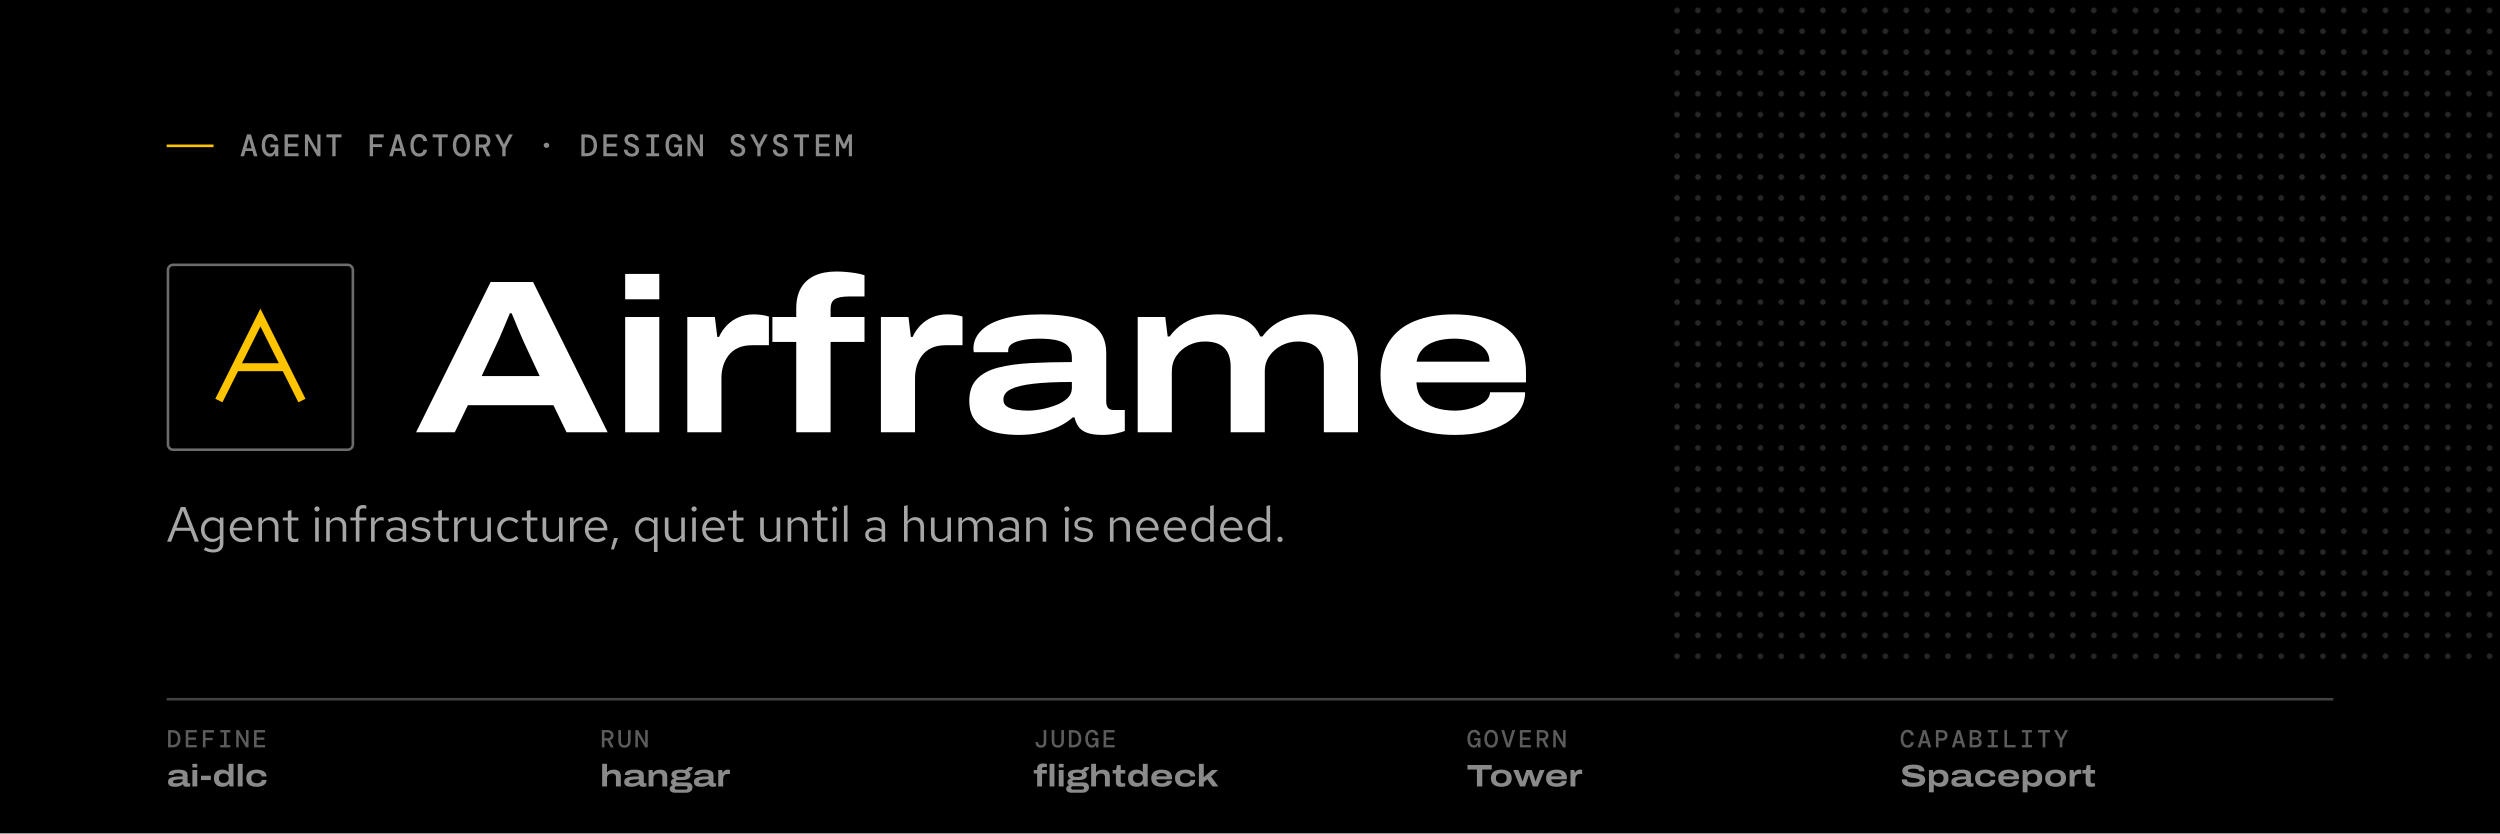
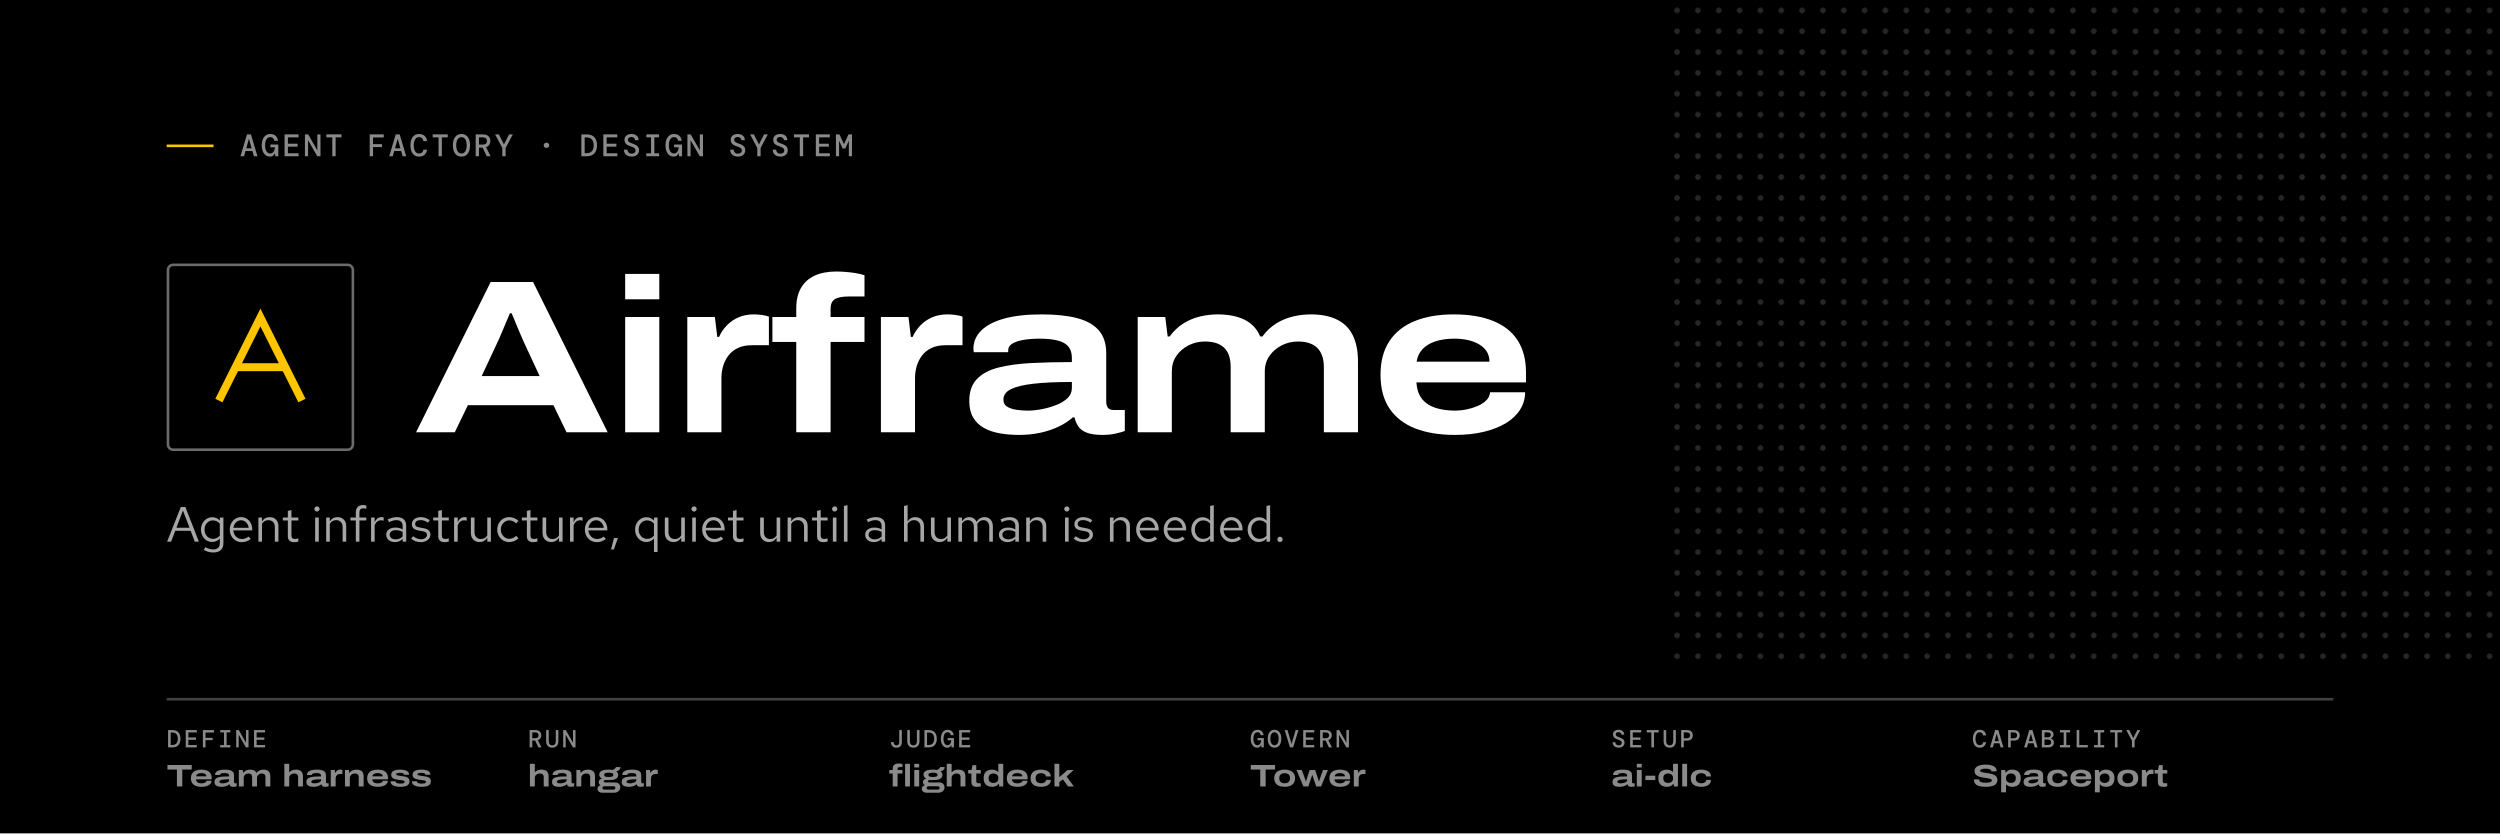
<svg xmlns="http://www.w3.org/2000/svg" width="960" height="320" viewBox="0 0 960 320" role="img" aria-labelledby="t d">
  <defs>
    <path id="m1" d="M28 0 237 700H363L572 0H457L410 168H190L143 0ZM297 550 214 253H386L303 550Z" />
    <path id="m7" d="M291 -12Q213 -12 154 32.5Q95 77 62 158Q29 239 29 350Q29 459 62 540Q95 621 156.5 666.5Q218 712 304 712Q408 712 471.5 655Q535 598 549 494H434Q424 548 390.5 580Q357 612 304 612Q223 612 180 542Q137 472 137 350Q137 223 182.5 155.5Q228 88 301 88Q350 88 382 117Q414 146 431 191.5Q448 237 452 288H305V376H559V0H461L454 94H448Q428 48 392 18Q356 -12 291 -12Z" />
    <path id="m5" d="M80 0V700H527V605H186V401H497V307H186V95H527V0Z" />
    <path id="m15" d="M51 0V700H155L448 187V700H549V0H445L152 513V0Z" />
    <path id="m21" d="M247 0V605H59V700H541V605H353V0Z" />
    <path id="m6" d="M84 0V700H533V601H190V387H478V294H190V0Z" />
    <path id="m3" d="M302 -12Q214 -12 152.5 33Q91 78 58.5 159.5Q26 241 26 349Q26 458 58.5 539.5Q91 621 153 666.5Q215 712 302 712Q415 712 482 650.5Q549 589 560 484H443Q434 539 398.5 575.5Q363 612 301 612Q222 612 178 542Q134 472 134 349Q134 227 178 157.5Q222 88 301 88Q365 88 399 121.5Q433 155 443 210H560Q544 107 479 47.5Q414 -12 302 -12Z" />
    <path id="m16" d="M300 -12Q215 -12 153 32Q91 76 58 157Q25 238 25 350Q25 462 58 543Q91 624 153 668Q215 712 300 712Q386 712 447.5 668Q509 624 542 543Q575 462 575 350Q575 238 542 157Q509 76 447.5 32Q386 -12 300 -12ZM300 88Q375 88 421 155.5Q467 223 467 350Q467 477 421 544.5Q375 612 300 612Q224 612 178.5 544.5Q133 477 133 350Q133 223 178.5 155.5Q224 88 300 88Z" />
    <path id="m19" d="M75 0V700H304Q386 700 439.5 672Q493 644 519.5 596.5Q546 549 546 489Q546 421 511.5 368.5Q477 316 406 292L553 0H430L296 277H181V0ZM181 373H298Q370 373 403.5 405Q437 437 437 489Q437 542 404 573.5Q371 605 297 605H181Z" />
    <path id="m26" d="M247 0V266L16 700H137L300 378L463 700H584L353 266V0Z" />
    <path id="m87" d="M300 267Q263 267 237 291.5Q211 316 211 351Q211 386 237 410Q263 434 300 434Q338 434 363.5 410Q389 386 389 351Q389 316 363.5 291.5Q338 267 300 267Z" />
    <path id="m4" d="M57 0V700H225Q394 700 476 606.5Q558 513 558 350Q558 187 476 93.5Q394 0 225 0ZM163 98H221Q343 98 397 166.5Q451 235 451 350Q451 465 397 533.5Q343 602 221 602H163Z" />
    <path id="m20" d="M307 -12Q233 -12 177.5 15Q122 42 90.5 92Q59 142 58 211H170Q171 158 206.5 120.5Q242 83 306 83Q365 83 398 110.5Q431 138 431 182Q431 219 411.5 243.5Q392 268 351 287.5Q310 307 245 328Q158 356 117 405.5Q76 455 76 527Q76 610 136 661Q196 712 301 712Q403 712 465 659.5Q527 607 529 514H416Q416 539 402 562.5Q388 586 362 601.5Q336 617 298 617Q251 618 219 594.5Q187 571 187 531Q187 482 226 454.5Q265 427 353 398Q408 380 450.5 354.5Q493 329 517.5 289.5Q542 250 542 189Q542 133 514 87.5Q486 42 433.5 15Q381 -12 307 -12Z" />
    <path id="m9" d="M95 0V94H247V606H97V700H503V606H353V94H505V0Z" />
    <path id="m14" d="M43 0V700H155L300 384L445 700H557V0H456V498L342 248H258L144 497V0Z" />
    <path id="d1" d="M21 0 362 687H556L897 0H709L649 124H258L198 0ZM321 257H586L513 414Q509 424 500 444Q491 464 482.5 485Q474 506 467 523Q460 540 458 544H450Q442 524 431 499Q420 474 410.5 450.5Q401 427 394 413Z" />
    <path id="d36" d="M69 608V724H225V608ZM69 0V527H225V0Z" />
    <path id="d46" d="M69 0V527H195L206 436H214Q227 465 249.5 488.5Q272 512 303 525.5Q334 539 373 539Q391 539 409 536.5Q427 534 442 529V398H365Q327 398 300.5 385.5Q274 373 257.5 351.5Q241 330 233 303.5Q225 277 225 248V0Z" />
    <path id="d33" d="M122 0V413H13V527H122V566Q122 622 143.5 659.5Q165 697 206 716Q247 735 306 735Q326 735 349.5 733Q373 731 394.5 727.5Q416 724 434 718V621H366Q318 621 298.5 608.5Q279 596 279 565V527H434V413H279V0Z" />
    <path id="d28" d="M270 -12Q222 -12 181 -4.5Q140 3 109 20.5Q78 38 60.5 68Q43 98 43 144Q43 207 78 243.5Q113 280 176.5 296Q240 312 325.5 316.5Q411 321 512 321V340Q512 373 496 392Q480 411 447.5 419.5Q415 428 363 428Q324 428 291.5 422.5Q259 417 240 405.5Q221 394 221 376V366H64Q63 370 62.5 373.5Q62 377 62 382Q62 429 97 464.5Q132 500 201.5 519.5Q271 539 374 539Q470 539 535.5 522Q601 505 635 466Q669 427 669 362V141Q669 123 676.5 112.5Q684 102 702 102H754V6Q742 1 714 -5.5Q686 -12 652 -12Q606 -12 579.5 -1.5Q553 9 541 27.5Q529 46 524 68H516Q488 43 449.5 25Q411 7 366 -2.5Q321 -12 270 -12ZM311 99Q339 99 373.5 105.5Q408 112 440 124.5Q472 137 492 156Q512 175 512 202V230Q405 230 336 222Q267 214 233 197Q199 180 199 149Q199 128 215.5 117.5Q232 107 258 103Q284 99 311 99Z" />
    <path id="d41" d="M69 0V527H195L206 438H215Q243 476 278.5 498Q314 520 354.5 529.5Q395 539 434 539Q508 539 557.5 514.5Q607 490 629 438H639Q667 476 703 498Q739 520 779.5 529.5Q820 539 860 539Q931 539 979.5 515.5Q1028 492 1052 444Q1076 396 1076 323V0H920V298Q920 329 911.5 351.5Q903 374 887.5 388Q872 402 850.5 408.5Q829 415 802 415Q762 415 727.5 397.5Q693 380 671.5 349.5Q650 319 650 278V0H494V298Q494 329 486 351.5Q478 374 462.5 388Q447 402 425.5 408.5Q404 415 376 415Q336 415 301.5 397.5Q267 380 246 349.5Q225 319 225 278V0Z" />
    <path id="d32" d="M387 -12Q282 -12 206 17.5Q130 47 88.5 108Q47 169 47 263Q47 355 87.5 416.5Q128 478 203.5 508.5Q279 539 381 539Q488 539 562 509Q636 479 674 420Q712 361 712 274V228H211Q214 182 236 153.5Q258 125 297.5 112Q337 99 390 99Q414 99 440.5 104.5Q467 110 490.5 120Q514 130 530 145.5Q546 161 548 183H708Q708 141 686 105Q664 69 622 43Q580 17 520.5 2.5Q461 -12 387 -12ZM212 323H545Q545 349 533 368.5Q521 388 498.5 401.5Q476 415 447 421.5Q418 428 384 428Q335 428 297.5 415.5Q260 403 238.5 379.5Q217 356 212 323Z" />
    <path id="s1" d="M9 0 286 700H378L651 0H568L485 220H173L90 0ZM197 281H462L329 630Z" />
    <path id="s33" d="M301 -219Q252 -219 202.5 -205.5Q153 -192 111 -168L142 -112Q187 -135 224 -146Q261 -157 298 -157Q365 -157 399.5 -125Q434 -93 434 -32V66Q406 31 366 12.5Q326 -6 278 -6Q215 -6 164 27.5Q113 61 83 117.5Q53 174 53 244Q53 314 83.5 370.5Q114 427 166 460.5Q218 494 282 494Q328 494 367 476.5Q406 459 435 425V488H507V-31Q507 -122 454 -170.5Q401 -219 301 -219ZM296 57Q339 57 375 74.5Q411 92 434 123V364Q410 395 373.5 412.5Q337 430 296 430Q247 430 208.5 406Q170 382 147.5 340Q125 298 125 244Q125 191 147.5 148.5Q170 106 208.5 81.5Q247 57 296 57Z" />
    <path id="s31" d="M295 -10Q227 -10 172 23.5Q117 57 85 114.5Q53 172 53 244Q53 316 83.5 373Q114 430 166 463Q218 496 283 496Q347 496 397.5 463.5Q448 431 477.5 375.5Q507 320 507 250V228H124Q128 178 151.5 138.5Q175 99 213.5 76.5Q252 54 298 54Q336 54 371.5 67.5Q407 81 432 104L478 55Q436 22 391 6Q346 -10 295 -10ZM126 280H435Q430 324 408.5 358.5Q387 393 354.5 413Q322 433 282 433Q242 433 209 413.5Q176 394 154.5 359.5Q133 325 126 280Z" />
    <path id="s41" d="M75 0V488H148V409Q176 453 215 474.5Q254 496 303 496Q356 496 395.5 473.5Q435 451 457.5 410.5Q480 370 480 316V0H407V295Q407 360 371.5 397.5Q336 435 276 435Q236 435 203 416Q170 397 148 360V0Z" />
    <path id="s47" d="M261 -10Q198 -10 165.5 20.5Q133 51 133 109V428H32V488H133V622L206 639V488H346V428H206V128Q206 89 222.5 72Q239 55 277 55Q296 55 311 58Q326 61 346 68V3Q326 -4 304 -7Q282 -10 261 -10Z" />
    <path id="s35" d="M74 0V488H147V0ZM111 609Q89 609 73.5 624.5Q58 640 58 661Q58 682 73.5 697.5Q89 713 111 713Q133 713 148.5 697.5Q164 682 164 661Q164 640 148.5 624.5Q133 609 111 609Z" />
    <path id="s32" d="M137 0V428H28V488H137V590Q137 662 175 701Q213 740 283 740Q303 740 319.5 738Q336 736 349 731V665Q333 670 320 672Q307 674 290 674Q248 674 229 653.5Q210 633 210 589V488H349V428H210V0Z" />
    <path id="s45" d="M75 0V488H148V388Q167 439 202.5 467.5Q238 496 284 496Q297 496 308 494.5Q319 493 330 489V423Q318 427 304.5 429.5Q291 432 279 432Q234 432 200.5 406Q167 380 148 333V0Z" />
    <path id="s27" d="M226 -9Q174 -9 134 10Q94 29 71.5 62.5Q49 96 49 140Q49 184 72 216.5Q95 249 136 267Q177 285 232 285Q274 285 311.5 276Q349 267 381 247V314Q381 374 349 404.5Q317 435 255 435Q221 435 185.5 425Q150 415 107 393L80 449Q178 496 264 496Q355 496 404 451.5Q453 407 453 324V0H381V57Q349 24 310 7.5Q271 -9 226 -9ZM119 142Q119 99 152.5 73Q186 47 241 47Q282 47 316.5 61Q351 75 381 103V197Q350 215 317 223.5Q284 232 243 232Q187 232 153 207.5Q119 183 119 142Z" />
    <path id="s46" d="M226 -10Q166 -10 115 8.5Q64 27 28 62L67 110Q111 78 148 63.5Q185 49 224 49Q277 49 312 74Q347 99 347 138Q347 168 326.5 185Q306 202 259 211L179 225Q108 238 74.5 269Q41 300 41 353Q41 395 63.5 427Q86 459 126 477.5Q166 496 217 496Q267 496 312 481.5Q357 467 403 435L367 384Q329 411 291 423.5Q253 436 214 436Q166 436 137 415Q108 394 108 358Q108 328 126.5 312Q145 296 192 288L274 273Q348 260 382 228Q416 196 416 142Q416 99 391 64.5Q366 30 323 10Q280 -10 226 -10Z" />
    <path id="s48" d="M249 -8Q197 -8 157 15Q117 38 94.5 79Q72 120 72 173V488H146V194Q146 129 181 91Q216 53 276 53Q317 53 349.5 72Q382 91 404 127V488H477V0H404V79Q376 36 337.5 14Q299 -8 249 -8Z" />
    <path id="s29" d="M294 -8Q226 -8 171.5 25.5Q117 59 85 116.5Q53 174 53 244Q53 315 85 372Q117 429 171.5 462.5Q226 496 294 496Q348 496 397 476Q446 456 482 420L435 369Q409 398 372 414Q335 430 297 430Q249 430 210.5 405Q172 380 149 338Q126 296 126 244Q126 192 149 150Q172 108 210.5 83Q249 58 297 58Q335 58 372 74.5Q409 91 435 119L482 68Q446 32 397 12Q348 -8 294 -8Z" />
    <path id="s63" d="M50 -157 110 74H188L107 -157Z" />
    <path id="s44" d="M434 -209V65Q406 30 366 11.5Q326 -7 278 -7Q215 -7 164 26.5Q113 60 83 116.5Q53 173 53 243Q53 314 83.5 370.5Q114 427 166 460.5Q218 494 282 494Q327 494 366 476.5Q405 459 434 426V488H507V-209ZM296 57Q339 57 375 74Q411 91 434 122V364Q410 395 373.5 412.5Q337 430 296 430Q247 430 208.5 406Q170 382 147.5 340Q125 298 125 244Q125 191 147.5 148.5Q170 106 208.5 81.5Q247 57 296 57Z" />
    <path id="s39" d="M75 0V722L148 737V0Z" />
    <path id="s34" d="M75 0V722L148 737V409Q176 453 215 474.5Q254 496 303 496Q356 496 395.5 473.5Q435 451 457.5 410.5Q480 370 480 316V0H407V295Q407 360 371.5 397.5Q336 435 276 435Q236 435 203 416Q170 397 148 360V0Z" />
    <path id="s40" d="M75 0V488H148V412Q176 454 212 475Q248 496 293 496Q345 496 384 470.5Q423 445 443 401Q472 448 512.5 472Q553 496 606 496Q655 496 692.5 473Q730 450 751 409.5Q772 369 772 315V0H699V297Q699 361 667 398Q635 435 579 435Q541 435 510.5 416Q480 397 457 358Q459 348 460 337Q461 326 461 315V0H388V297Q388 361 355.5 398Q323 435 267 435Q192 435 148 363V0Z" />
    <path id="s30" d="M278 -7Q215 -7 164 26.5Q113 60 83 116.5Q53 173 53 243Q53 314 83.5 370.5Q114 427 166 460.5Q218 494 282 494Q327 494 366 476.5Q405 459 434 426V722L507 737V0H434V65Q406 30 366 11.5Q326 -7 278 -7ZM296 57Q339 57 375 74Q411 91 434 122V364Q410 395 373.5 412.5Q337 430 296 430Q247 430 208.5 406Q170 382 147.5 340Q125 298 125 244Q125 191 147.5 148.5Q170 106 208.5 81.5Q247 57 296 57Z" />
    <path id="s62" d="M125 -8Q103 -8 87.5 8Q72 24 72 46Q72 69 87.5 84.5Q103 100 125 100Q147 100 162.5 84.5Q178 69 178 46Q178 24 162.5 8Q147 -8 125 -8Z" />
-     <path id="d180" d="M50 205V344H366V205Z" />
-     <path id="d31" d="M320 -12Q238 -12 177 18Q116 48 81.5 109.5Q47 171 47 263Q47 357 81 418Q115 479 175 509Q235 539 313 539Q352 539 389 530.5Q426 522 457.5 505Q489 488 511 462H518V724H675V0H548L535 83H527Q489 31 435.5 9.5Q382 -12 320 -12ZM362 113Q412 113 447 130.5Q482 148 500.5 181Q519 214 519 259V267Q519 302 508.5 329Q498 356 477.5 375Q457 394 427.5 404.5Q398 415 361 415Q312 415 277.5 397.5Q243 380 225 348Q207 316 207 271V256Q207 211 225.5 179Q244 147 278.5 130Q313 113 362 113Z" />
-     <path id="d40" d="M69 0V724H225V0Z" />
-     <path id="d30" d="M381 -12Q277 -12 202.5 18.5Q128 49 88 110.5Q48 172 48 264Q48 356 88 417Q128 478 202.5 508.5Q277 539 381 539Q446 539 503.5 525.5Q561 512 604 484.5Q647 457 671 416Q695 375 695 320H537Q537 354 516 377Q495 400 459.5 412.5Q424 425 381 425Q326 425 288 407Q250 389 230 355.5Q210 322 210 274V254Q210 207 230.5 173Q251 139 290.5 120.5Q330 102 387 102Q429 102 464.5 115.5Q500 129 521.5 153Q543 177 543 208H695Q695 152 670.5 110.5Q646 69 603.5 42Q561 15 503.5 1.5Q446 -12 381 -12Z" />
-     <path id="m22" d="M298 -12Q227 -12 171.5 17Q116 46 84 105.5Q52 165 52 256V700H158V250Q158 170 196 126.5Q234 83 300 83Q366 83 404 126.5Q442 170 442 250V700H548V256Q548 165 515 105.5Q482 46 425.5 17Q369 -12 298 -12Z" />
+     <path id="d20" d="M328 0V541H25V687H802V541H500V0Z" />
    <path id="d35" d="M69 0V724H225V457H233Q260 488 294.5 506Q329 524 366.5 531.5Q404 539 440 539Q515 539 565.5 515.5Q616 492 641 444Q666 396 666 323V0H510V298Q510 329 501 351.5Q492 374 476 388Q460 402 436.5 408.5Q413 415 384 415Q342 415 306 397.5Q270 380 247.5 349.5Q225 319 225 278V0Z" />
    <path id="d42" d="M69 0V527H195L206 438H215Q244 476 280.5 498Q317 520 358.5 529.5Q400 539 440 539Q515 539 565.5 515.5Q616 492 641 444Q666 396 666 323V0H510V298Q510 329 501 351.5Q492 374 476 388Q460 402 436.5 408.5Q413 415 384 415Q342 415 306 397.5Q270 380 247.5 349.5Q225 319 225 278V0Z" />
+     <path id="d47" d="M340 -12Q281 -12 227 -2.5Q173 7 130.5 26Q88 45 63 76Q38 107 38 149Q38 154 38.5 158Q39 162 40 166H200Q200 164 199.5 161Q199 158 199 156Q199 133 219 119Q239 105 271.5 98.5Q304 92 341 92Q376 92 409.5 96Q443 100 465 111.5Q487 123 487 147Q487 171 461 182Q435 193 388.5 198.5Q342 204 280 213Q233 220 192.5 231Q152 242 121.5 259.5Q91 277 74 305Q57 333 57 374Q57 418 78 449.5Q99 481 137.5 501Q176 521 230 530Q284 539 349 539Q406 539 456.5 530Q507 521 545 502Q583 483 605 455Q627 427 627 390Q627 386 627 382Q627 378 626 375H466V380Q466 400 449 412Q432 424 405 429.5Q378 435 347 435Q336 435 314 434Q292 433 268.5 429Q245 425 229 416Q213 407 213 390Q213 369 238 359Q263 349 303.5 344Q344 339 391 333Q441 327 486.5 318Q532 309 567.5 291.5Q603 274 623 244Q643 214 643 166Q643 116 622 81.5Q601 47 561.5 26.5Q522 6 465.5 -3Q409 -12 340 -12Z" />
+     <path id="m22" d="M298 -12Q227 -12 171.5 17Q116 46 84 105.5Q52 165 52 256V700H158V250Q158 170 196 126.5Q234 83 300 83Q366 83 404 126.5Q442 170 442 250V700H548V256Q548 165 515 105.5Q482 46 425.5 17Q369 -12 298 -12Z" />
    <path id="d34" d="M177 -201Q134 -201 96.5 -188Q59 -175 36 -147Q13 -119 13 -73Q13 -34 41 -4Q69 26 113 41Q81 57 66.5 83Q52 109 52 139Q52 181 80.5 211.5Q109 242 158 249Q118 270 93.5 302.5Q69 335 69 372Q69 434 105 471Q141 508 209 523.5Q277 539 373 539Q408 539 440 536Q472 533 501 527Q550 549 574.5 574.5Q599 600 603 621H748Q747 583 731 556Q715 529 685 511Q655 493 613 484Q643 464 659.5 435.5Q676 407 676 371Q676 314 644.5 277Q613 240 553.5 222.5Q494 205 409 205H273Q243 205 227 195Q211 185 211 167Q211 149 226.5 138Q242 127 277 127H581Q660 127 701 82.5Q742 38 742 -31Q742 -82 715 -120Q688 -158 643.5 -179.5Q599 -201 545 -201ZM228 -101H527Q543 -101 556 -94.5Q569 -88 577 -75Q585 -62 585 -46Q585 -21 567.5 -7Q550 7 527 7H232Q206 7 188.5 -6.5Q171 -20 171 -45Q171 -70 187.5 -85.5Q204 -101 228 -101ZM373 303Q441 303 480 318Q519 333 519 372Q519 411 480 426Q441 441 373 441Q305 441 266 426Q227 411 227 372Q227 344 244.5 329Q262 314 295 308.5Q328 303 373 303Z" />
    <path id="m10" d="M309 -12Q201 -12 143 48.5Q85 109 85 215H192Q193 160 220 122Q247 84 308 84Q367 84 392.5 121Q418 158 418 213V700H524V213Q524 105 467 46.5Q410 -12 309 -12Z" />
    <path id="d60" d="M122 0V413H13V527H122V566Q122 622 143.5 659.5Q165 697 206 716Q247 735 306 735Q326 735 349 733Q372 731 394 727.5Q416 724 434 718V621H366Q318 621 298.5 608.5Q279 596 279 565V527H434V413H279V0ZM519 0V724H675V0Z" />
    <path id="d48" d="M304 -12Q243 -12 203.5 3.5Q164 19 145 56.5Q126 94 126 159V413H24V527H131L162 683H282V527H427V413H282V179Q282 141 296.5 121.5Q311 102 359 102H427V5Q413 0 390.5 -4Q368 -8 344.5 -10Q321 -12 304 -12Z" />
+     <path id="d31" d="M320 -12Q238 -12 177 18Q116 48 81.5 109.5Q47 171 47 263Q47 357 81 418Q115 479 175 509Q235 539 313 539Q352 539 389 530.5Q426 522 457.5 505Q489 488 511 462H518V724H675V0H548L535 83H527Q489 31 435.5 9.5Q382 -12 320 -12ZM362 113Q412 113 447 130.5Q482 148 500.5 181Q519 214 519 259V267Q519 302 508.5 329Q498 356 477.5 375Q457 394 427.5 404.5Q398 415 361 415Q312 415 277.5 397.5Q243 380 225 348Q207 316 207 271V256Q207 211 225.5 179Q244 147 278.5 130Q313 113 362 113Z" />
+     <path id="d30" d="M381 -12Q277 -12 202.5 18.5Q128 49 88 110.5Q48 172 48 264Q48 356 88 417Q128 478 202.5 508.5Q277 539 381 539Q446 539 503.5 525.5Q561 512 604 484.5Q647 457 671 416Q695 375 695 320H537Q537 354 516 377Q495 400 459.5 412.5Q424 425 381 425Q326 425 288 407Q250 389 230 355.5Q210 322 210 274V254Q210 207 230.5 173Q251 139 290.5 120.5Q330 102 387 102Q429 102 464.5 115.5Q500 129 521.5 153Q543 177 543 208H695Q695 152 670.5 110.5Q646 69 603.5 42Q561 15 503.5 1.5Q446 -12 381 -12Z" />
    <path id="d39" d="M69 0V724H225V298L488 527H682L458 318L690 0H504L339 227L225 143V0Z" />
    <path id="m23" d="M237 0 21 700H135L300 140L465 700H579L363 0Z" />
-     <path id="d20" d="M328 0V541H25V687H802V541H500V0Z" />
    <path id="d43" d="M380 -12Q277 -12 202.5 19Q128 50 87.5 111.5Q47 173 47 264Q47 356 87.5 417Q128 478 202.5 508.5Q277 539 380 539Q483 539 557.5 508.5Q632 478 672.5 417Q713 356 713 264Q713 173 672.5 111.5Q632 50 557.5 19Q483 -12 380 -12ZM380 102Q434 102 472.5 120.5Q511 139 531 173Q551 207 551 254V274Q551 322 531 355.5Q511 389 472.5 407Q434 425 380 425Q325 425 287 407Q249 389 229 355.5Q209 322 209 274V254Q209 207 229 173Q249 139 287 120.5Q325 102 380 102Z" />
    <path id="d51" d="M224 0 4 527H172L265 276Q273 254 280 233Q287 212 292.5 194.5Q298 177 300 166H308Q311 177 316.5 194Q322 211 329 232Q336 253 343 275L427 527H601L685 275Q688 267 693.5 247.5Q699 228 705.5 206.5Q712 185 718 166H726Q730 182 736.5 202.5Q743 223 750 242.5Q757 262 761 275L853 527H1010L790 0H635L553 240Q546 263 538 286.5Q530 310 523 331Q516 352 512 365H505Q500 350 492.5 328.5Q485 307 478 283.5Q471 260 464 239L384 0Z" />
    <path id="m17" d="M71 0V700H308Q388 700 440 672.5Q492 645 517 597Q542 549 542 487Q542 425 517 377Q492 329 440 301.5Q388 274 308 274H177V0ZM177 369H303Q371 369 402.5 401Q434 433 434 487Q434 540 402.5 572.5Q371 605 303 605H177Z" />
+     <path id="d180" d="M50 205V344H366V205Z" />
+     <path id="d40" d="M69 0V724H225V0Z" />
    <path id="m2" d="M56 0V700H306Q415 700 471 650Q527 600 527 521Q527 460 495 422Q463 384 421 367V360Q471 342 507 301.5Q543 261 543 195Q543 141 516.5 96.5Q490 52 439 26Q388 0 314 0ZM162 408H293Q354 408 386 432.5Q418 457 418 507Q418 606 291 606H162ZM162 98H300Q365 98 400 126Q435 154 435 208Q435 261 398 289.5Q361 318 298 318H162Z" />
    <path id="m12" d="M81 0V700H187V95H532V0Z" />
    <path id="d19" d="M440 -12Q359 -12 289.5 -2.5Q220 7 167 32Q114 57 85 101.5Q56 146 56 215Q56 217 56 220Q56 223 57 225H226Q225 221 225 216Q225 211 225 205Q225 174 250 155.5Q275 137 322 128.5Q369 120 432 120Q459 120 486.5 122Q514 124 539.5 128.5Q565 133 585 141Q605 149 617 161.5Q629 174 629 191Q629 215 605.5 229.5Q582 244 542.5 253Q503 262 453.5 268.5Q404 275 351 283.5Q298 292 248.5 306.5Q199 321 159.5 344.5Q120 368 96.5 405Q73 442 73 496Q73 546 98 584Q123 622 170 648Q217 674 283.5 686.5Q350 699 433 699Q517 699 582 685.5Q647 672 691.5 646.5Q736 621 758.5 583.5Q781 546 781 498V483H613V494Q613 516 591.5 532.5Q570 549 531.5 559Q493 569 442 569Q375 569 333 560.5Q291 552 271 537.5Q251 523 251 506Q251 484 274.5 471Q298 458 337.5 450Q377 442 426.5 435.5Q476 429 529 420Q582 411 631.5 397.5Q681 384 720.5 360Q760 336 783.5 300.5Q807 265 807 212Q807 131 760 81.5Q713 32 630.5 10Q548 -12 440 -12Z" />
    <path id="d44" d="M69 -189V527H195L208 444H217Q254 497 307.5 518Q361 539 424 539Q505 539 566 509Q627 479 661.5 418Q696 357 696 264Q696 171 662 109.5Q628 48 568.5 18Q509 -12 431 -12Q392 -12 354.5 -3.5Q317 5 286 22Q255 39 233 65H225V-189ZM383 113Q432 113 466.5 130.5Q501 148 519 180Q537 212 537 256V271Q537 316 519 348.5Q501 381 466 398Q431 415 381 415Q332 415 296.5 397Q261 379 242.5 346.5Q224 314 224 268V260Q224 226 234.5 198.5Q245 171 265.5 152Q286 133 315.5 123Q345 113 383 113Z" />
  </defs>
  <rect width="960" height="320" fill="#000000" />
  <pattern id="dots" x="640" y="0" width="8" height="8" patternUnits="userSpaceOnUse">
    <circle cx="4" cy="4" r="1.1" fill="#262626" />
  </pattern>
  <rect x="640" y="0" width="320" height="256" fill="url(#dots)" />
  <g transform="translate(0 0) scale(1)">
    <rect x="64" y="55.5" width="18" height="1" fill="#FFC400" />
    <g fill="#8A8A8A">
      <use href="#m1" transform="translate(92 60) scale(0.012 -0.012)" />
      <use href="#m7" transform="translate(100.16 60) scale(0.012 -0.012)" />
      <use href="#m5" transform="translate(108.32 60) scale(0.012 -0.012)" />
      <use href="#m15" transform="translate(116.48 60) scale(0.012 -0.012)" />
      <use href="#m21" transform="translate(124.64 60) scale(0.012 -0.012)" />
      <use href="#m6" transform="translate(140.96 60) scale(0.012 -0.012)" />
      <use href="#m1" transform="translate(149.12 60) scale(0.012 -0.012)" />
      <use href="#m3" transform="translate(157.28 60) scale(0.012 -0.012)" />
      <use href="#m21" transform="translate(165.44 60) scale(0.012 -0.012)" />
      <use href="#m16" transform="translate(173.6 60) scale(0.012 -0.012)" />
      <use href="#m19" transform="translate(181.76 60) scale(0.012 -0.012)" />
      <use href="#m26" transform="translate(189.92 60) scale(0.012 -0.012)" />
      <use href="#m87" transform="translate(206.24 60) scale(0.012 -0.012)" />
      <use href="#m4" transform="translate(222.56 60) scale(0.012 -0.012)" />
      <use href="#m5" transform="translate(230.72 60) scale(0.012 -0.012)" />
      <use href="#m20" transform="translate(238.88 60) scale(0.012 -0.012)" />
      <use href="#m9" transform="translate(247.04 60) scale(0.012 -0.012)" />
      <use href="#m7" transform="translate(255.2 60) scale(0.012 -0.012)" />
      <use href="#m15" transform="translate(263.36 60) scale(0.012 -0.012)" />
      <use href="#m20" transform="translate(279.68 60) scale(0.012 -0.012)" />
      <use href="#m26" transform="translate(287.84 60) scale(0.012 -0.012)" />
      <use href="#m20" transform="translate(296 60) scale(0.012 -0.012)" />
      <use href="#m21" transform="translate(304.16 60) scale(0.012 -0.012)" />
      <use href="#m5" transform="translate(312.32 60) scale(0.012 -0.012)" />
      <use href="#m14" transform="translate(320.48 60) scale(0.012 -0.012)" />
    </g>
    <rect x="64.5" y="101.69" width="71" height="71" rx="2" fill="none" stroke="#6B6B6B" />
    <g transform="translate(77.1 114.29) scale(1.908)" fill="none" color="#FFC400" stroke="#FFC400" stroke-width="1.6" stroke-linecap="square" stroke-linejoin="miter">
      <path d="M4 20 L12 4 L20 20" />
      <path d="M7.5 14 H16.5" />
    </g>
    <g fill="#FFFFFF">
      <use href="#d1" transform="translate(158 166) scale(0.084 -0.084)" />
      <use href="#d36" transform="translate(234.27 166) scale(0.084 -0.084)" />
      <use href="#d46" transform="translate(258.13 166) scale(0.084 -0.084)" />
      <use href="#d33" transform="translate(295.51 166) scale(0.084 -0.084)" />
      <use href="#d46" transform="translate(332.47 166) scale(0.084 -0.084)" />
      <use href="#d28" transform="translate(368.59 166) scale(0.084 -0.084)" />
      <use href="#d41" transform="translate(431.08 166) scale(0.084 -0.084)" />
      <use href="#d32" transform="translate(526.17 166) scale(0.084 -0.084)" />
    </g>
    <g fill="#A6A6A6">
      <use href="#s1" transform="translate(64 208) scale(0.019 -0.019)" />
      <use href="#s33" transform="translate(76.16 208) scale(0.019 -0.019)" />
      <use href="#s31" transform="translate(87.22 208) scale(0.019 -0.019)" />
      <use href="#s41" transform="translate(97.8 208) scale(0.019 -0.019)" />
      <use href="#s47" transform="translate(108 208) scale(0.019 -0.019)" />
      <use href="#s35" transform="translate(119.61 208) scale(0.019 -0.019)" />
      <use href="#s41" transform="translate(123.83 208) scale(0.019 -0.019)" />
      <use href="#s32" transform="translate(134.03 208) scale(0.019 -0.019)" />
      <use href="#s45" transform="translate(141.06 208) scale(0.019 -0.019)" />
      <use href="#s27" transform="translate(147.37 208) scale(0.019 -0.019)" />
      <use href="#s46" transform="translate(157.37 208) scale(0.019 -0.019)" />
      <use href="#s47" transform="translate(165.76 208) scale(0.019 -0.019)" />
      <use href="#s45" transform="translate(172.95 208) scale(0.019 -0.019)" />
      <use href="#s48" transform="translate(179.44 208) scale(0.019 -0.019)" />
      <use href="#s29" transform="translate(189.93 208) scale(0.019 -0.019)" />
      <use href="#s47" transform="translate(199.79 208) scale(0.019 -0.019)" />
      <use href="#s48" transform="translate(206.97 208) scale(0.019 -0.019)" />
      <use href="#s45" transform="translate(217.46 208) scale(0.019 -0.019)" />
      <use href="#s31" transform="translate(223.58 208) scale(0.019 -0.019)" />
      <use href="#s63" transform="translate(233.69 208) scale(0.019 -0.019)" />
      <use href="#s44" transform="translate(242.87 208) scale(0.019 -0.019)" />
      <use href="#s48" transform="translate(253.92 208) scale(0.019 -0.019)" />
      <use href="#s35" transform="translate(264.41 208) scale(0.019 -0.019)" />
      <use href="#s31" transform="translate(268.63 208) scale(0.019 -0.019)" />
      <use href="#s47" transform="translate(278.93 208) scale(0.019 -0.019)" />
      <use href="#s48" transform="translate(290.54 208) scale(0.019 -0.019)" />
      <use href="#s41" transform="translate(301.02 208) scale(0.019 -0.019)" />
      <use href="#s47" transform="translate(311.23 208) scale(0.019 -0.019)" />
      <use href="#s35" transform="translate(318.41 208) scale(0.019 -0.019)" />
      <use href="#s39" transform="translate(322.63 208) scale(0.019 -0.019)" />
      <use href="#s27" transform="translate(331.29 208) scale(0.019 -0.019)" />
      <use href="#s34" transform="translate(345.71 208) scale(0.019 -0.019)" />
      <use href="#s48" transform="translate(356.11 208) scale(0.019 -0.019)" />
      <use href="#s40" transform="translate(366.59 208) scale(0.019 -0.019)" />
      <use href="#s27" transform="translate(382.65 208) scale(0.019 -0.019)" />
      <use href="#s41" transform="translate(392.64 208) scale(0.019 -0.019)" />
      <use href="#s35" transform="translate(407.56 208) scale(0.019 -0.019)" />
      <use href="#s46" transform="translate(411.78 208) scale(0.019 -0.019)" />
      <use href="#s41" transform="translate(424.79 208) scale(0.019 -0.019)" />
      <use href="#s31" transform="translate(435.28 208) scale(0.019 -0.019)" />
      <use href="#s31" transform="translate(445.86 208) scale(0.019 -0.019)" />
      <use href="#s30" transform="translate(456.45 208) scale(0.019 -0.019)" />
      <use href="#s31" transform="translate(467.5 208) scale(0.019 -0.019)" />
      <use href="#s30" transform="translate(478.09 208) scale(0.019 -0.019)" />
      <use href="#s62" transform="translate(489.14 208) scale(0.019 -0.019)" />
    </g>
    <rect x="64" y="268" width="832" height="1" fill="#424242" />
-     <g fill="#5C5C5C">
+     <g fill="#8A8A8A">
      <use href="#m4" transform="translate(64 287) scale(0.0095 -0.0095)" />
      <use href="#m5" transform="translate(70.56 287) scale(0.0095 -0.0095)" />
      <use href="#m6" transform="translate(77.11 287) scale(0.0095 -0.0095)" />
      <use href="#m9" transform="translate(83.66 287) scale(0.0095 -0.0095)" />
      <use href="#m15" transform="translate(90.22 287) scale(0.0095 -0.0095)" />
      <use href="#m5" transform="translate(96.78 287) scale(0.0095 -0.0095)" />
    </g>
    <g fill="#8A8A8A">
-       <use href="#d28" transform="translate(64 302) scale(0.012 -0.012)" />
-       <use href="#d36" transform="translate(73.05 302) scale(0.012 -0.012)" />
-       <use href="#d180" transform="translate(76.58 302) scale(0.012 -0.012)" />
-       <use href="#d31" transform="translate(81.57 302) scale(0.012 -0.012)" />
-       <use href="#d40" transform="translate(90.48 302) scale(0.012 -0.012)" />
-       <use href="#d30" transform="translate(94.01 302) scale(0.012 -0.012)" />
-     </g>
-     <g fill="#5C5C5C">
-       <use href="#m19" transform="translate(230.4 287) scale(0.0095 -0.0095)" />
-       <use href="#m22" transform="translate(236.96 287) scale(0.0095 -0.0095)" />
-       <use href="#m15" transform="translate(243.51 287) scale(0.0095 -0.0095)" />
-     </g>
-     <g fill="#8A8A8A">
-       <use href="#d35" transform="translate(230.4 302) scale(0.012 -0.012)" />
-       <use href="#d28" transform="translate(239.18 302) scale(0.012 -0.012)" />
-       <use href="#d42" transform="translate(248.23 302) scale(0.012 -0.012)" />
-       <use href="#d34" transform="translate(257.02 302) scale(0.012 -0.012)" />
-       <use href="#d28" transform="translate(265.94 302) scale(0.012 -0.012)" />
-       <use href="#d46" transform="translate(274.99 302) scale(0.012 -0.012)" />
-     </g>
-     <g fill="#5C5C5C">
-       <use href="#m10" transform="translate(396.8 287) scale(0.0095 -0.0095)" />
-       <use href="#m22" transform="translate(403.36 287) scale(0.0095 -0.0095)" />
-       <use href="#m4" transform="translate(409.91 287) scale(0.0095 -0.0095)" />
-       <use href="#m7" transform="translate(416.47 287) scale(0.0095 -0.0095)" />
-       <use href="#m5" transform="translate(423.02 287) scale(0.0095 -0.0095)" />
-     </g>
-     <g fill="#8A8A8A">
-       <use href="#d60" transform="translate(396.8 302) scale(0.012 -0.012)" />
-       <use href="#d36" transform="translate(405.73 302) scale(0.012 -0.012)" />
-       <use href="#d34" transform="translate(409.26 302) scale(0.012 -0.012)" />
-       <use href="#d35" transform="translate(418.18 302) scale(0.012 -0.012)" />
-       <use href="#d48" transform="translate(426.97 302) scale(0.012 -0.012)" />
-       <use href="#d31" transform="translate(432.61 302) scale(0.012 -0.012)" />
-       <use href="#d32" transform="translate(441.52 302) scale(0.012 -0.012)" />
-       <use href="#d30" transform="translate(450.63 302) scale(0.012 -0.012)" />
-       <use href="#d39" transform="translate(459.55 302) scale(0.012 -0.012)" />
-     </g>
-     <g fill="#5C5C5C">
-       <use href="#m7" transform="translate(563.2 287) scale(0.0095 -0.0095)" />
-       <use href="#m16" transform="translate(569.75 287) scale(0.0095 -0.0095)" />
-       <use href="#m23" transform="translate(576.31 287) scale(0.0095 -0.0095)" />
-       <use href="#m5" transform="translate(582.87 287) scale(0.0095 -0.0095)" />
-       <use href="#m19" transform="translate(589.42 287) scale(0.0095 -0.0095)" />
-       <use href="#m15" transform="translate(595.98 287) scale(0.0095 -0.0095)" />
-     </g>
-     <g fill="#8A8A8A">
-       <use href="#d20" transform="translate(563.2 302) scale(0.012 -0.012)" />
-       <use href="#d43" transform="translate(571.94 302) scale(0.012 -0.012)" />
-       <use href="#d51" transform="translate(581.01 302) scale(0.012 -0.012)" />
-       <use href="#d32" transform="translate(593.13 302) scale(0.012 -0.012)" />
-       <use href="#d46" transform="translate(602.24 302) scale(0.012 -0.012)" />
-     </g>
-     <g fill="#5C5C5C">
-       <use href="#m3" transform="translate(729.6 287) scale(0.0095 -0.0095)" />
-       <use href="#m1" transform="translate(736.15 287) scale(0.0095 -0.0095)" />
-       <use href="#m17" transform="translate(742.71 287) scale(0.0095 -0.0095)" />
-       <use href="#m1" transform="translate(749.26 287) scale(0.0095 -0.0095)" />
-       <use href="#m2" transform="translate(755.82 287) scale(0.0095 -0.0095)" />
-       <use href="#m9" transform="translate(762.38 287) scale(0.0095 -0.0095)" />
-       <use href="#m12" transform="translate(768.93 287) scale(0.0095 -0.0095)" />
-       <use href="#m9" transform="translate(775.49 287) scale(0.0095 -0.0095)" />
-       <use href="#m21" transform="translate(782.04 287) scale(0.0095 -0.0095)" />
-       <use href="#m26" transform="translate(788.6 287) scale(0.0095 -0.0095)" />
-     </g>
-     <g fill="#8A8A8A">
-       <use href="#d19" transform="translate(729.6 302) scale(0.012 -0.012)" />
-       <use href="#d44" transform="translate(739.88 302) scale(0.012 -0.012)" />
-       <use href="#d28" transform="translate(748.8 302) scale(0.012 -0.012)" />
-       <use href="#d30" transform="translate(757.85 302) scale(0.012 -0.012)" />
-       <use href="#d32" transform="translate(766.76 302) scale(0.012 -0.012)" />
-       <use href="#d44" transform="translate(775.87 302) scale(0.012 -0.012)" />
-       <use href="#d43" transform="translate(784.79 302) scale(0.012 -0.012)" />
-       <use href="#d46" transform="translate(793.91 302) scale(0.012 -0.012)" />
-       <use href="#d48" transform="translate(799.37 302) scale(0.012 -0.012)" />
+       <use href="#d20" transform="translate(64 302) scale(0.012 -0.012)" />
+       <use href="#d32" transform="translate(72.74 302) scale(0.012 -0.012)" />
+       <use href="#d28" transform="translate(81.84 302) scale(0.012 -0.012)" />
+       <use href="#d41" transform="translate(90.89 302) scale(0.012 -0.012)" />
+       <use href="#d35" transform="translate(108.35 302) scale(0.012 -0.012)" />
+       <use href="#d28" transform="translate(117.14 302) scale(0.012 -0.012)" />
+       <use href="#d46" transform="translate(126.18 302) scale(0.012 -0.012)" />
+       <use href="#d42" transform="translate(131.64 302) scale(0.012 -0.012)" />
+       <use href="#d32" transform="translate(140.43 302) scale(0.012 -0.012)" />
+       <use href="#d47" transform="translate(149.54 302) scale(0.012 -0.012)" />
+       <use href="#d47" transform="translate(157.74 302) scale(0.012 -0.012)" />
+     </g>
+     <g fill="#8A8A8A">
+       <use href="#m19" transform="translate(202.67 287) scale(0.0095 -0.0095)" />
+       <use href="#m22" transform="translate(209.22 287) scale(0.0095 -0.0095)" />
+       <use href="#m15" transform="translate(215.78 287) scale(0.0095 -0.0095)" />
+     </g>
+     <g fill="#8A8A8A">
+       <use href="#d35" transform="translate(202.67 302) scale(0.012 -0.012)" />
+       <use href="#d28" transform="translate(211.45 302) scale(0.012 -0.012)" />
+       <use href="#d42" transform="translate(220.5 302) scale(0.012 -0.012)" />
+       <use href="#d34" transform="translate(229.28 302) scale(0.012 -0.012)" />
+       <use href="#d28" transform="translate(238.21 302) scale(0.012 -0.012)" />
+       <use href="#d46" transform="translate(247.26 302) scale(0.012 -0.012)" />
+     </g>
+     <g fill="#8A8A8A">
+       <use href="#m10" transform="translate(341.33 287) scale(0.0095 -0.0095)" />
+       <use href="#m22" transform="translate(347.89 287) scale(0.0095 -0.0095)" />
+       <use href="#m4" transform="translate(354.44 287) scale(0.0095 -0.0095)" />
+       <use href="#m7" transform="translate(361 287) scale(0.0095 -0.0095)" />
+       <use href="#m5" transform="translate(367.55 287) scale(0.0095 -0.0095)" />
+     </g>
+     <g fill="#8A8A8A">
+       <use href="#d60" transform="translate(341.33 302) scale(0.012 -0.012)" />
+       <use href="#d36" transform="translate(350.26 302) scale(0.012 -0.012)" />
+       <use href="#d34" transform="translate(353.79 302) scale(0.012 -0.012)" />
+       <use href="#d35" transform="translate(362.72 302) scale(0.012 -0.012)" />
+       <use href="#d48" transform="translate(371.5 302) scale(0.012 -0.012)" />
+       <use href="#d31" transform="translate(377.14 302) scale(0.012 -0.012)" />
+       <use href="#d32" transform="translate(386.06 302) scale(0.012 -0.012)" />
+       <use href="#d30" transform="translate(395.17 302) scale(0.012 -0.012)" />
+       <use href="#d39" transform="translate(404.08 302) scale(0.012 -0.012)" />
+     </g>
+     <g fill="#8A8A8A">
+       <use href="#m7" transform="translate(480 287) scale(0.0095 -0.0095)" />
+       <use href="#m16" transform="translate(486.56 287) scale(0.0095 -0.0095)" />
+       <use href="#m23" transform="translate(493.11 287) scale(0.0095 -0.0095)" />
+       <use href="#m5" transform="translate(499.67 287) scale(0.0095 -0.0095)" />
+       <use href="#m19" transform="translate(506.22 287) scale(0.0095 -0.0095)" />
+       <use href="#m15" transform="translate(512.77 287) scale(0.0095 -0.0095)" />
+     </g>
+     <g fill="#8A8A8A">
+       <use href="#d20" transform="translate(480 302) scale(0.012 -0.012)" />
+       <use href="#d43" transform="translate(488.74 302) scale(0.012 -0.012)" />
+       <use href="#d51" transform="translate(497.81 302) scale(0.012 -0.012)" />
+       <use href="#d32" transform="translate(509.93 302) scale(0.012 -0.012)" />
+       <use href="#d46" transform="translate(519.04 302) scale(0.012 -0.012)" />
+     </g>
+     <g fill="#8A8A8A">
+       <use href="#m20" transform="translate(618.67 287) scale(0.0095 -0.0095)" />
+       <use href="#m5" transform="translate(625.22 287) scale(0.0095 -0.0095)" />
+       <use href="#m21" transform="translate(631.78 287) scale(0.0095 -0.0095)" />
+       <use href="#m22" transform="translate(638.33 287) scale(0.0095 -0.0095)" />
+       <use href="#m17" transform="translate(644.89 287) scale(0.0095 -0.0095)" />
+     </g>
+     <g fill="#8A8A8A">
+       <use href="#d28" transform="translate(618.67 302) scale(0.012 -0.012)" />
+       <use href="#d36" transform="translate(627.71 302) scale(0.012 -0.012)" />
+       <use href="#d180" transform="translate(631.24 302) scale(0.012 -0.012)" />
+       <use href="#d31" transform="translate(636.23 302) scale(0.012 -0.012)" />
+       <use href="#d40" transform="translate(645.15 302) scale(0.012 -0.012)" />
+       <use href="#d30" transform="translate(648.68 302) scale(0.012 -0.012)" />
+     </g>
+     <g fill="#8A8A8A">
+       <use href="#m3" transform="translate(757.33 287) scale(0.0095 -0.0095)" />
+       <use href="#m1" transform="translate(763.89 287) scale(0.0095 -0.0095)" />
+       <use href="#m17" transform="translate(770.44 287) scale(0.0095 -0.0095)" />
+       <use href="#m1" transform="translate(777 287) scale(0.0095 -0.0095)" />
+       <use href="#m2" transform="translate(783.55 287) scale(0.0095 -0.0095)" />
+       <use href="#m9" transform="translate(790.11 287) scale(0.0095 -0.0095)" />
+       <use href="#m12" transform="translate(796.66 287) scale(0.0095 -0.0095)" />
+       <use href="#m9" transform="translate(803.22 287) scale(0.0095 -0.0095)" />
+       <use href="#m21" transform="translate(809.77 287) scale(0.0095 -0.0095)" />
+       <use href="#m26" transform="translate(816.33 287) scale(0.0095 -0.0095)" />
+     </g>
+     <g fill="#8A8A8A">
+       <use href="#d19" transform="translate(757.33 302) scale(0.012 -0.012)" />
+       <use href="#d44" transform="translate(767.62 302) scale(0.012 -0.012)" />
+       <use href="#d28" transform="translate(776.53 302) scale(0.012 -0.012)" />
+       <use href="#d30" transform="translate(785.58 302) scale(0.012 -0.012)" />
+       <use href="#d32" transform="translate(794.5 302) scale(0.012 -0.012)" />
+       <use href="#d44" transform="translate(803.61 302) scale(0.012 -0.012)" />
+       <use href="#d43" transform="translate(812.52 302) scale(0.012 -0.012)" />
+       <use href="#d46" transform="translate(821.64 302) scale(0.012 -0.012)" />
+       <use href="#d48" transform="translate(827.1 302) scale(0.012 -0.012)" />
    </g>
  </g>
</svg>
